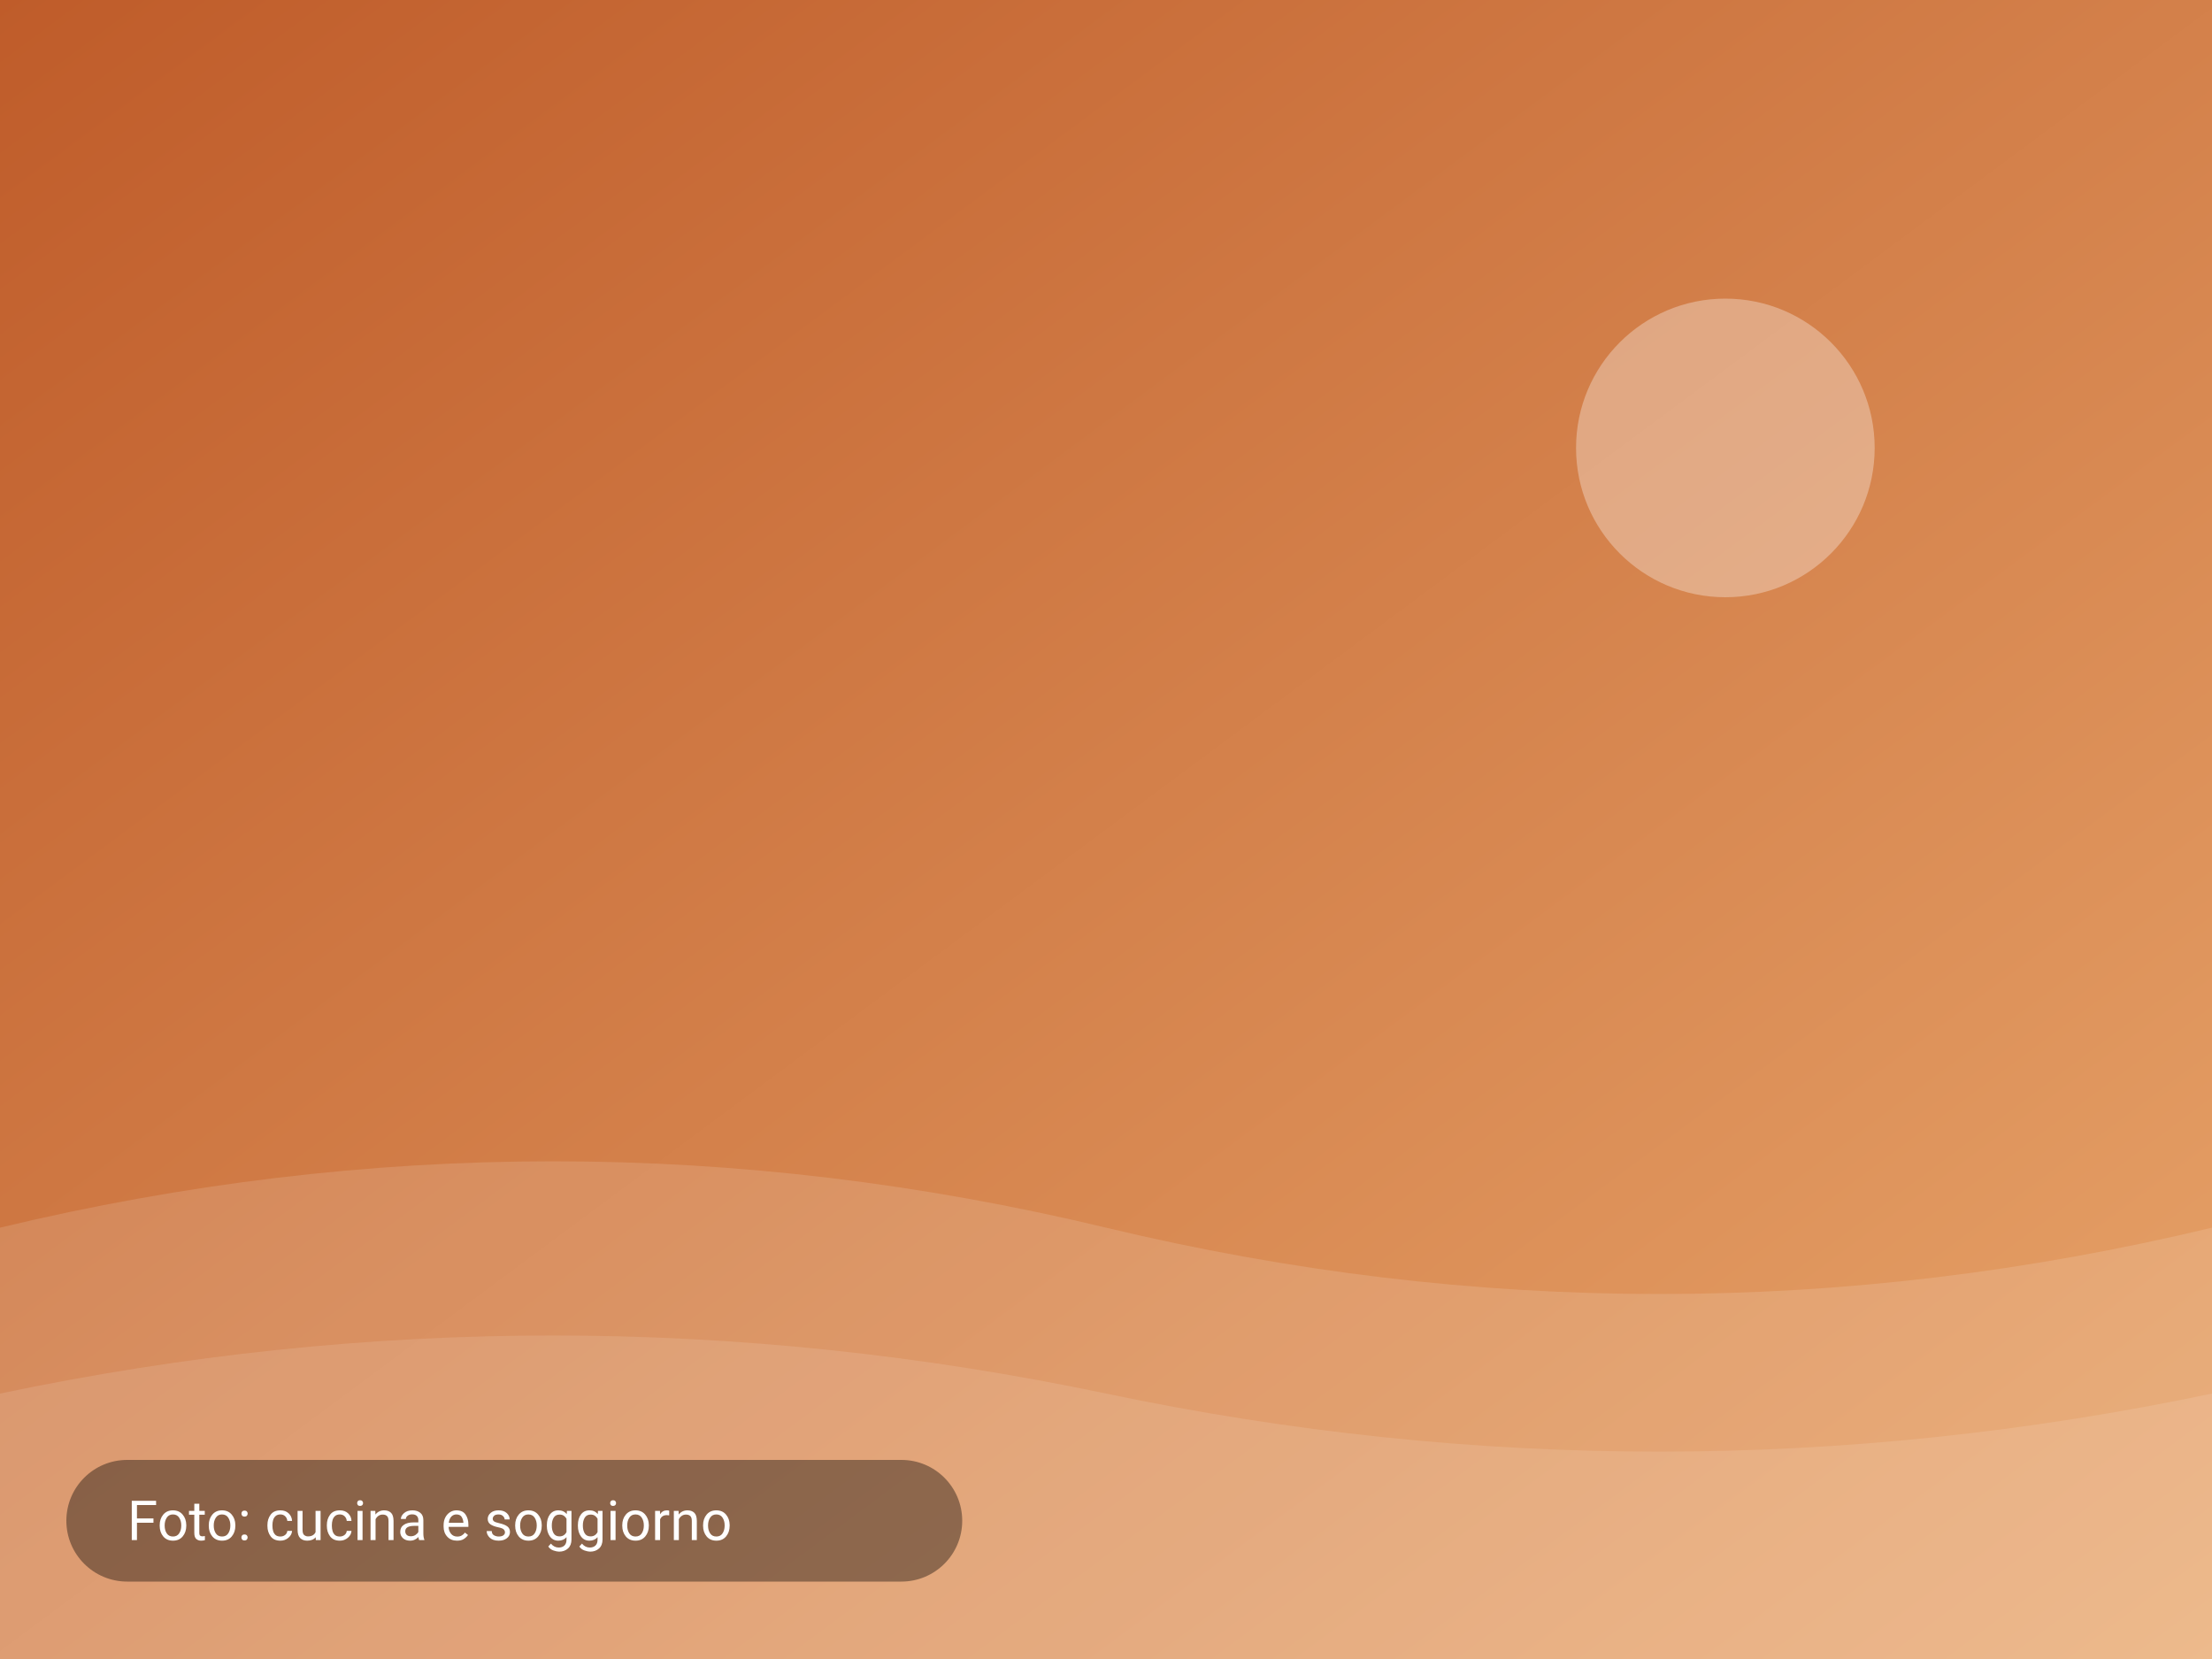
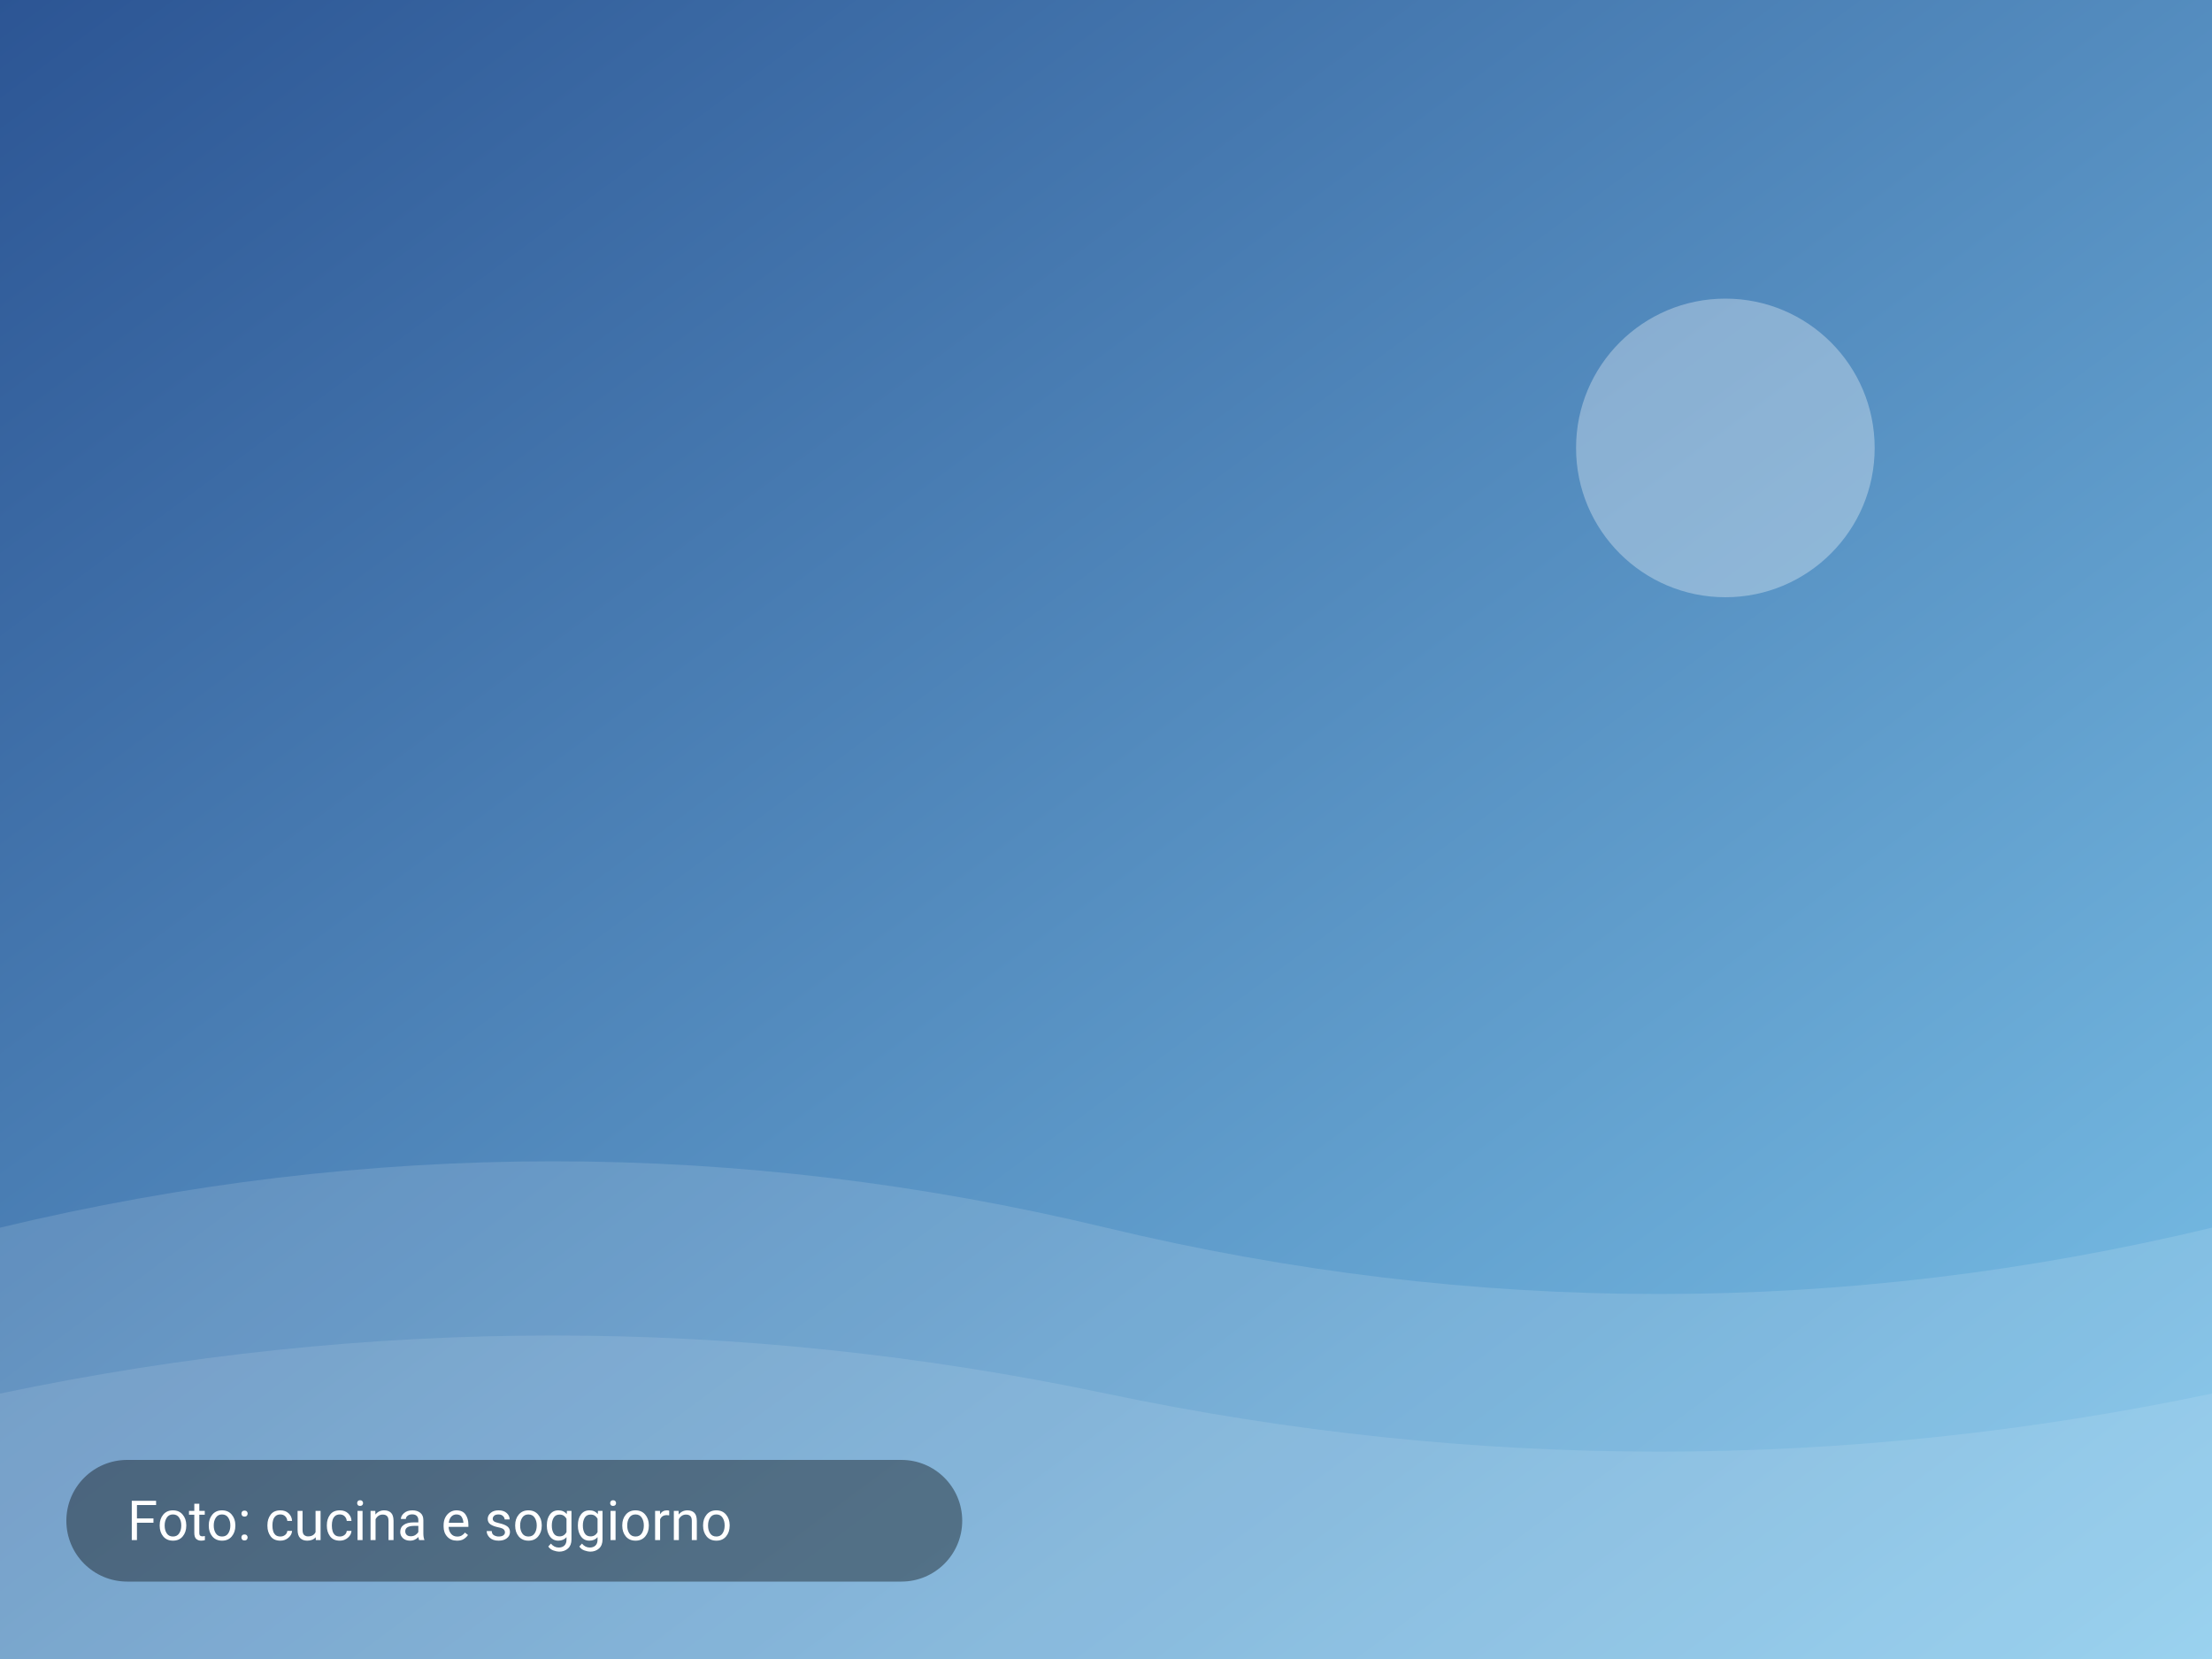
<svg xmlns="http://www.w3.org/2000/svg" viewBox="0 0 800 600" preserveAspectRatio="xMidYMid slice">
  <defs>
    <linearGradient id="g" x1="0" y1="0" x2="1" y2="1">
-       <stop offset="0" stop-color="#bf5c2a" />
-       <stop offset="1" stop-color="#e8a56b" />
+       <stop offset="0" stop-color="#2c5594" />
+       <stop offset="1" stop-color="#7cc4ea" />
    </linearGradient>
  </defs>
  <rect width="800" height="600" fill="url(#g)" />
  <circle cx="624" cy="162" r="54" fill="#fff" fill-opacity="0.32" />
  <path d="M0 444 Q 200 396 400 444 T 800 444 V 600 H0 Z" fill="#fff" fill-opacity="0.13" />
  <path d="M0 504 Q 200 462 400 504 T 800 504 V 600 H0 Z" fill="#fff" fill-opacity="0.11" />
  <rect x="24" y="528" width="324" height="44" rx="22" fill="#000" fill-opacity="0.38" />
  <text x="46" y="557" fill="#fff" font-family="system-ui, Segoe UI, Roboto, sans-serif" font-size="20">Foto: cucina e soggiorno</text>
</svg>
